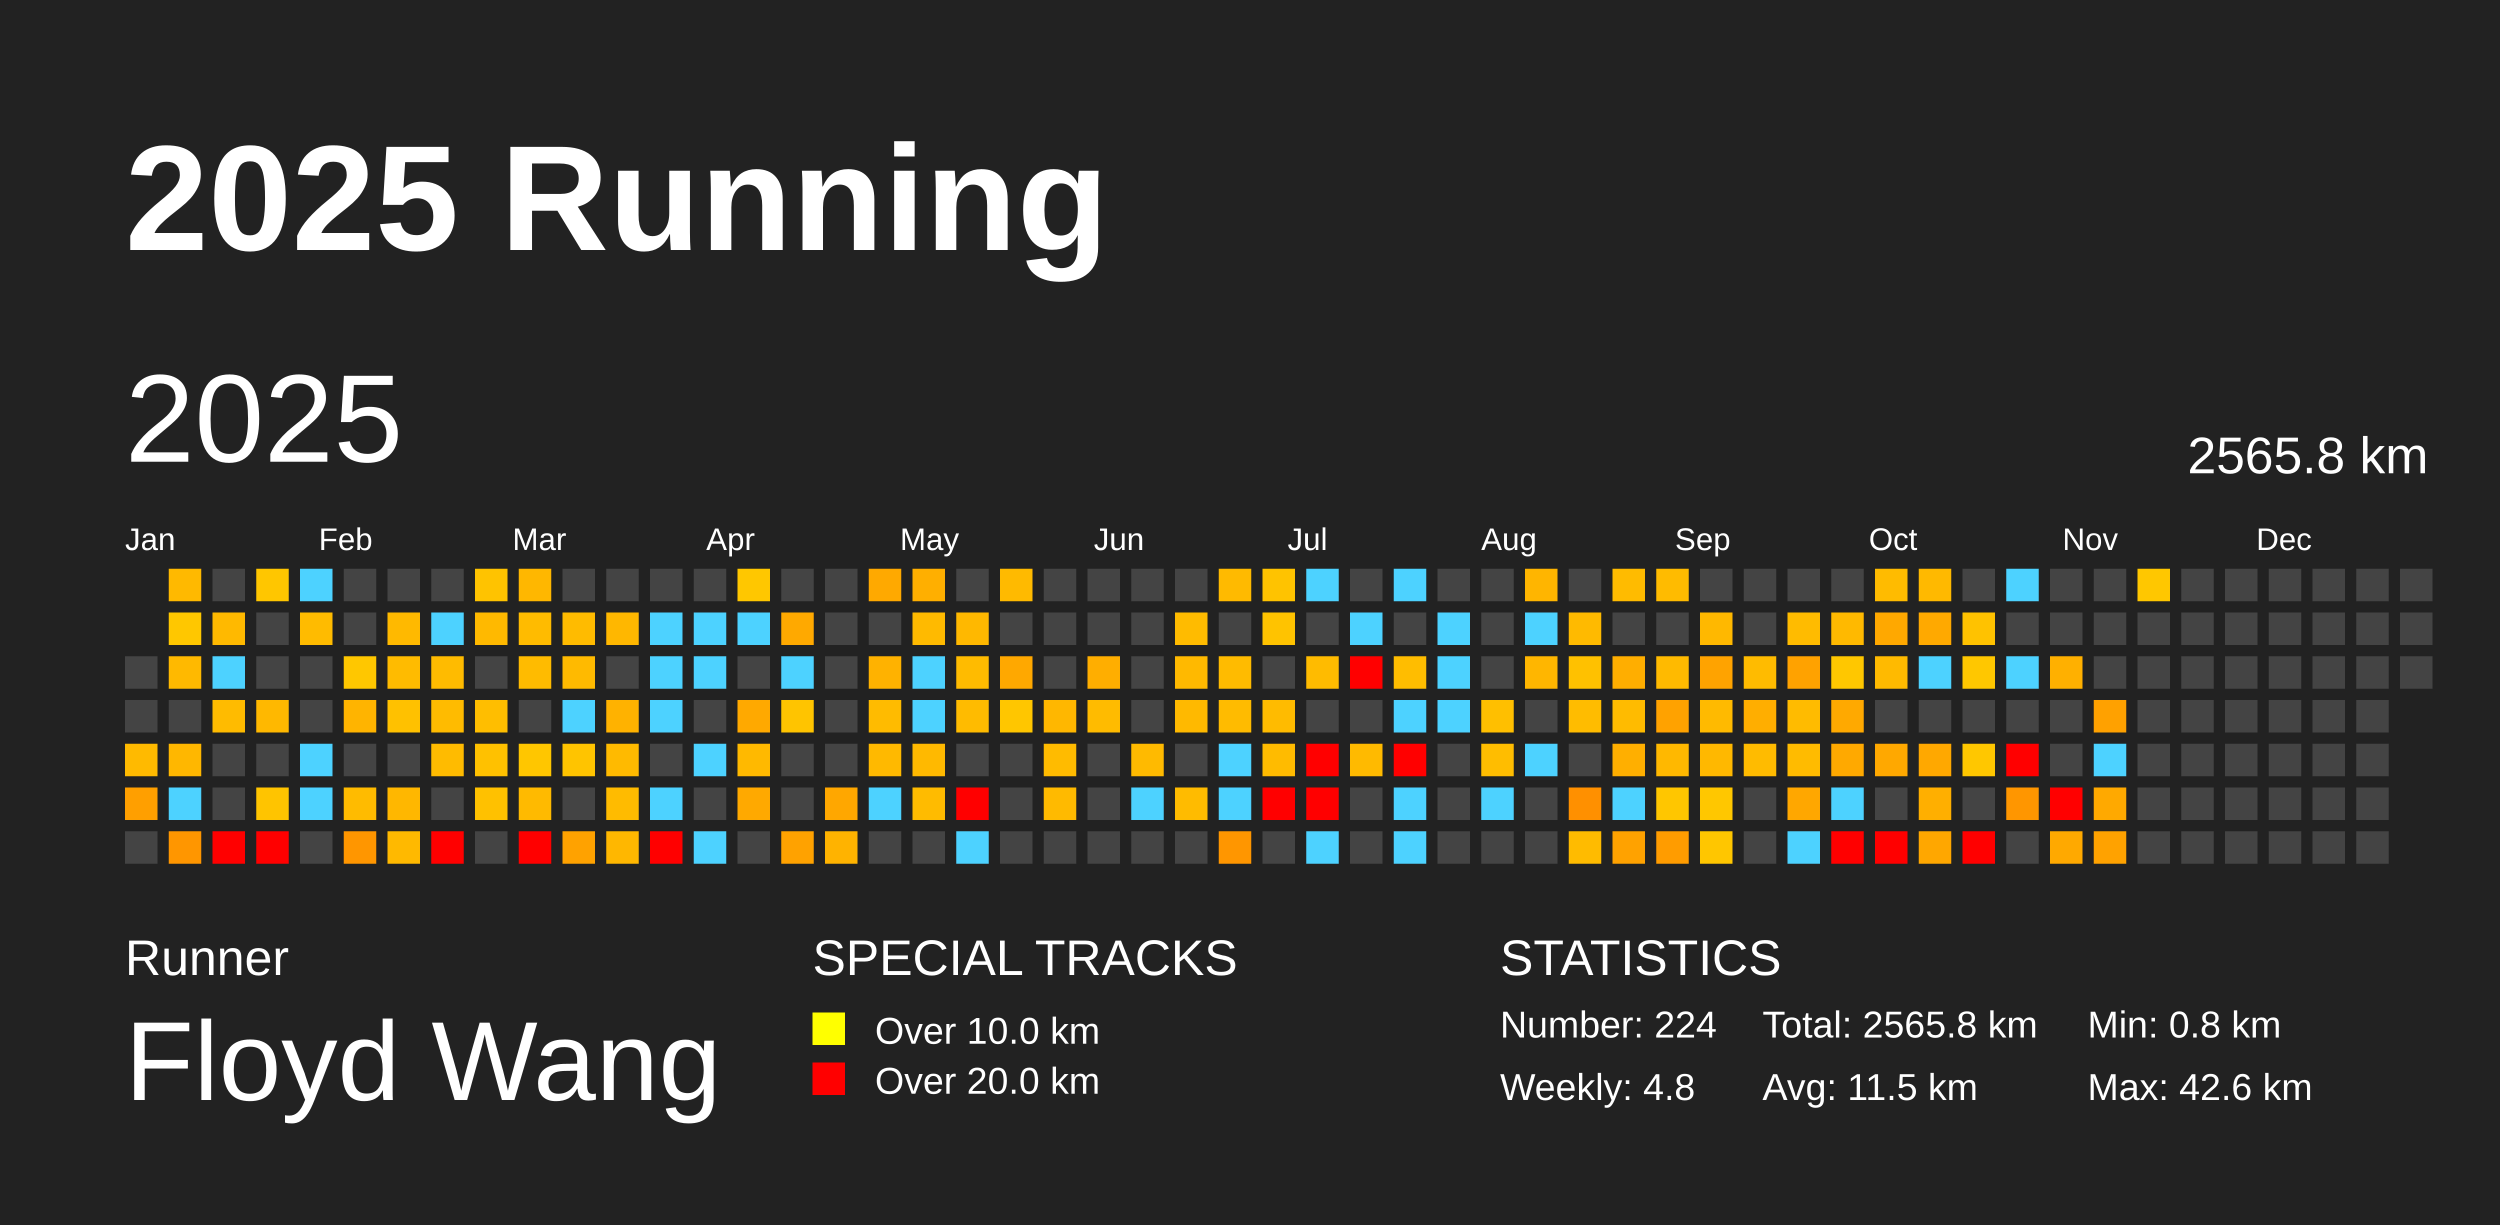
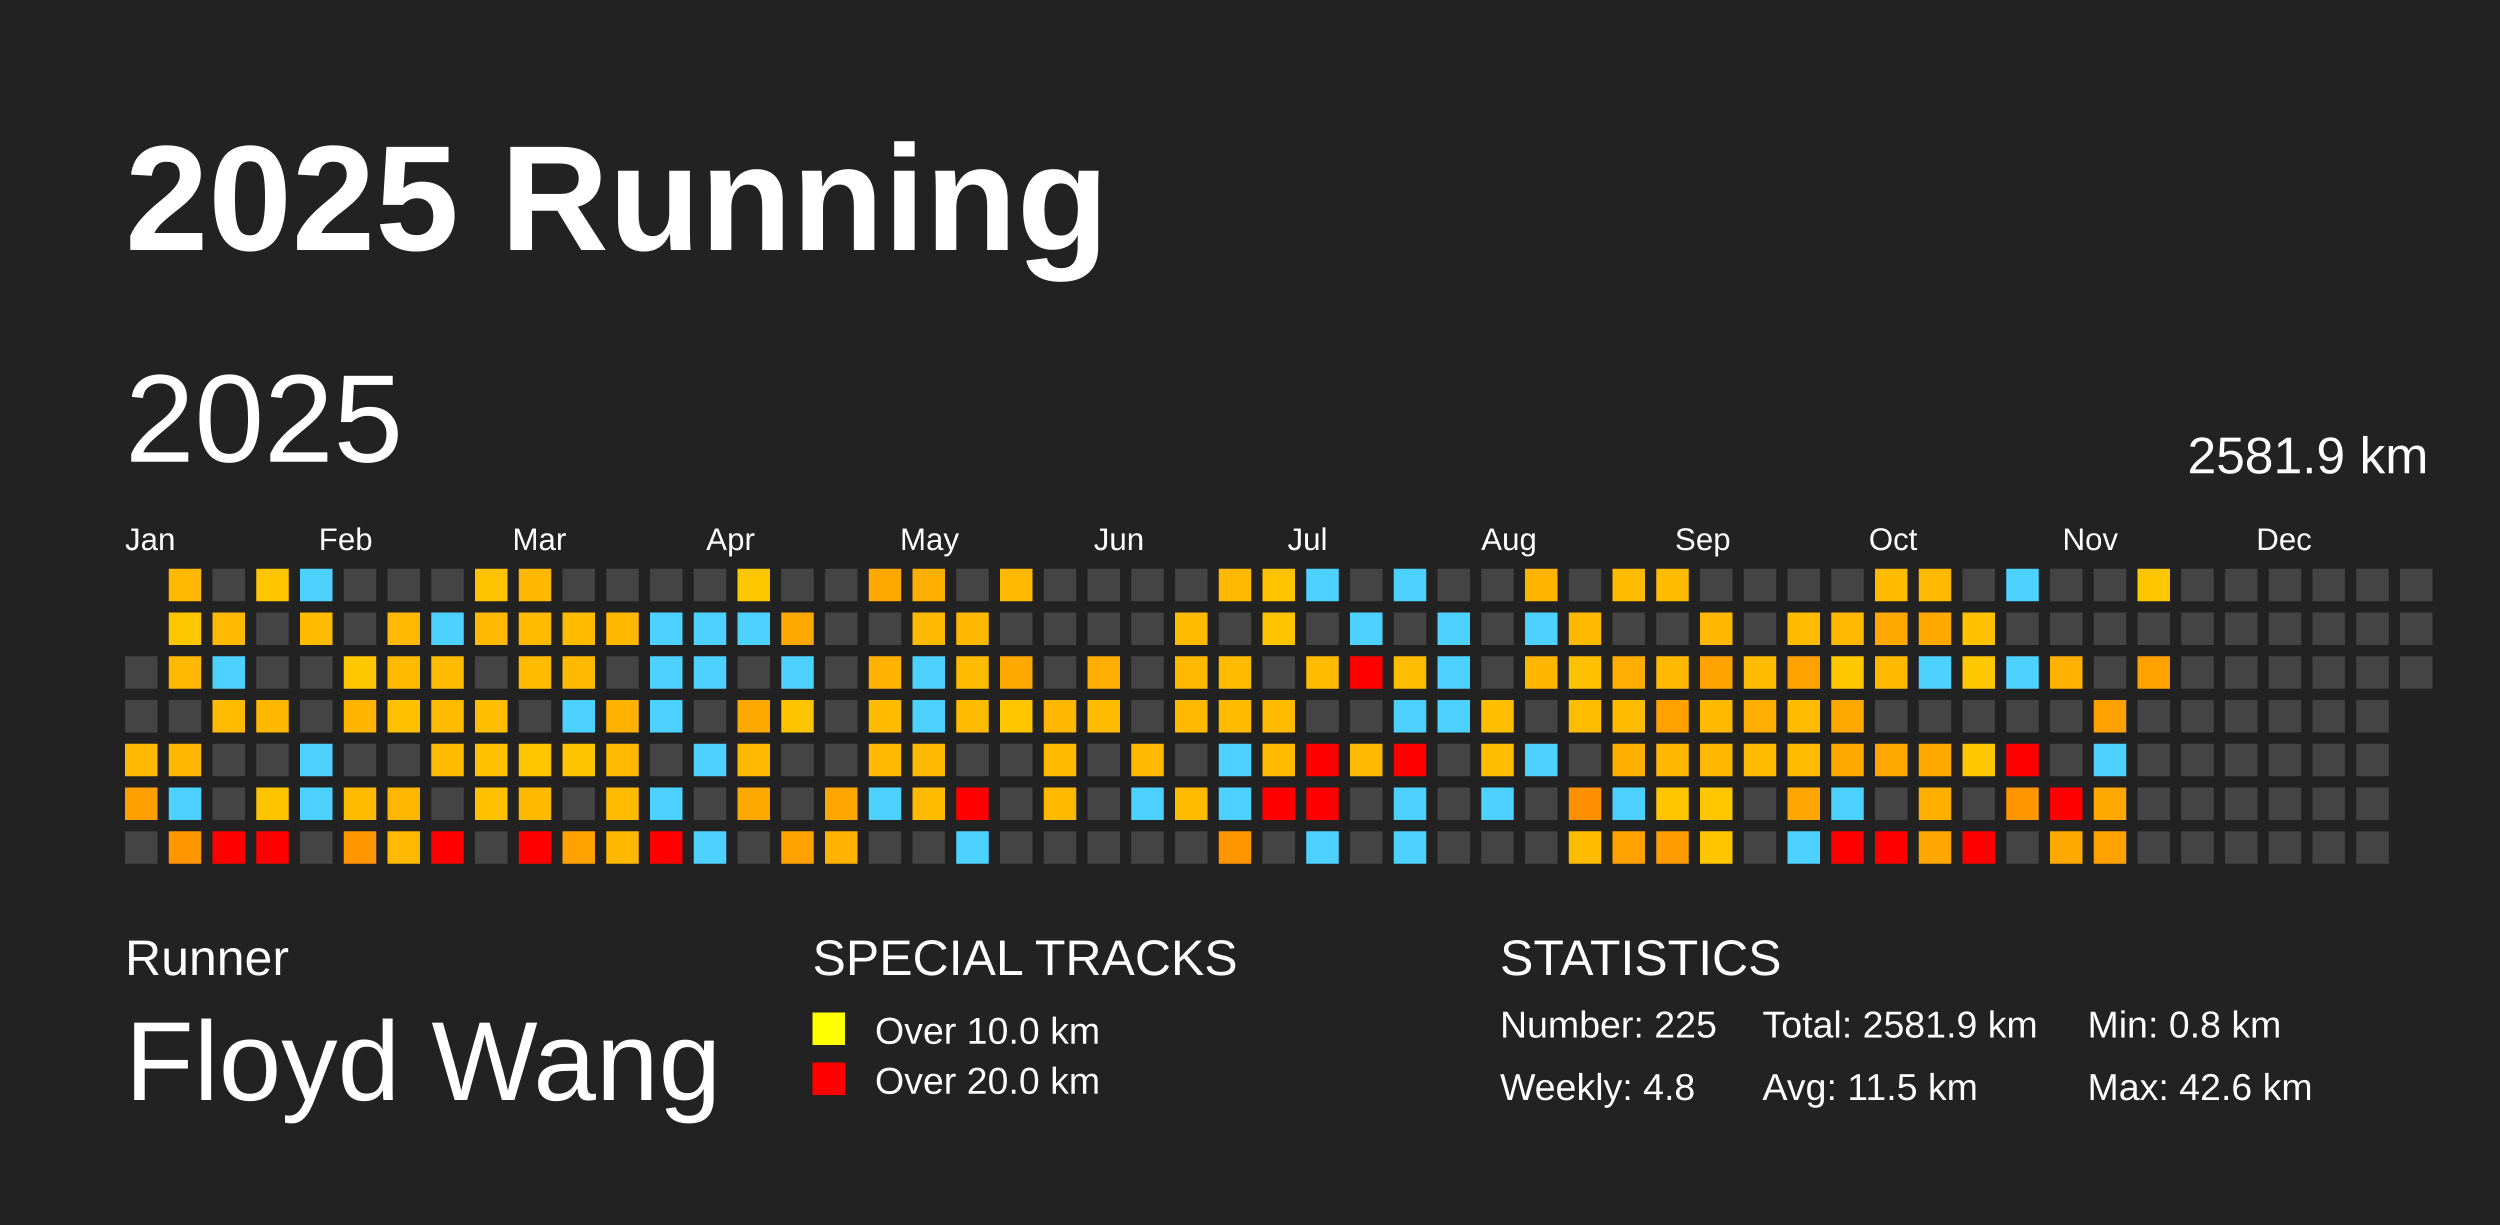
<svg xmlns="http://www.w3.org/2000/svg" baseProfile="full" height="98mm" version="1.1" viewBox="0,0,200,98" width="200mm">
  <defs />
  <rect fill="#222222" height="98" width="200" x="0" y="0" />
  <text fill="#FFFFFF" style="font-size:12px; font-family:Arial; font-weight:bold;" x="10" y="20">2025 Running</text>
  <text fill="#FFFFFF" style="font-size:4px; font-family:Arial" x="10" y="78">Runner</text>
  <text fill="#FFFFFF" style="font-size:9px; font-family:Arial" x="10" y="88">Floyd Wang</text>
  <text fill="#FFFFFF" style="font-size:4px; font-family:Arial" x="65" y="78">SPECIAL TRACKS</text>
  <rect fill="yellow" height="2.6" width="2.6" x="65" y="81" />
  <text fill="#FFFFFF" style="font-size:3px; font-family:Arial" x="70" y="83.5">Over 10.0 km</text>
  <rect fill="red" height="2.6" width="2.6" x="65" y="85" />
  <text fill="#FFFFFF" style="font-size:3px; font-family:Arial" x="70" y="87.5">Over 20.0 km</text>
  <text fill="#FFFFFF" style="font-size:4px; font-family:Arial" x="120" y="78">STATISTICS</text>
-   <text fill="#FFFFFF" style="font-size:3px; font-family:Arial" x="120" y="83">Number: 224</text>
+   <text fill="#FFFFFF" style="font-size:3px; font-family:Arial" x="120" y="83">Number: 225</text>
  <text fill="#FFFFFF" style="font-size:3px; font-family:Arial" x="120" y="88">Weekly: 4.8</text>
-   <text fill="#FFFFFF" style="font-size:3px; font-family:Arial" x="141" y="83">Total: 2565.8 km</text>
+   <text fill="#FFFFFF" style="font-size:3px; font-family:Arial" x="141" y="83">Total: 2581.9 km</text>
  <text fill="#FFFFFF" style="font-size:3px; font-family:Arial" x="141" y="88">Avg: 11.5 km</text>
  <text fill="#FFFFFF" style="font-size:3px; font-family:Arial" x="167" y="83">Min: 0.8 km</text>
  <text fill="#FFFFFF" style="font-size:3px; font-family:Arial" x="167" y="88">Max: 42.6 km</text>
  <text dominant-baseline="hanging" fill="#FFFFFF" style="font-size:10.0px; font-family:Arial;" x="10" y="30">2025</text>
-   <text dominant-baseline="hanging" fill="#FFFFFF" style="font-size:4.125px; font-family:Arial;" x="175" y="35">2565.8 km</text>
+   <text dominant-baseline="hanging" fill="#FFFFFF" style="font-size:4.125px; font-family:Arial;" x="175" y="35">2581.9 km</text>
  <text fill="#FFFFFF" style="font-size:2.5px; font-family:Arial" x="10.0" y="44">Jan</text>
  <text fill="#FFFFFF" style="font-size:2.5px; font-family:Arial" x="25.5" y="44">Feb</text>
  <text fill="#FFFFFF" style="font-size:2.5px; font-family:Arial" x="41.0" y="44">Mar</text>
  <text fill="#FFFFFF" style="font-size:2.5px; font-family:Arial" x="56.5" y="44">Apr</text>
  <text fill="#FFFFFF" style="font-size:2.5px; font-family:Arial" x="72.0" y="44">May</text>
  <text fill="#FFFFFF" style="font-size:2.5px; font-family:Arial" x="87.5" y="44">Jun</text>
  <text fill="#FFFFFF" style="font-size:2.5px; font-family:Arial" x="103.0" y="44">Jul</text>
  <text fill="#FFFFFF" style="font-size:2.5px; font-family:Arial" x="118.5" y="44">Aug</text>
  <text fill="#FFFFFF" style="font-size:2.5px; font-family:Arial" x="134.0" y="44">Sep</text>
  <text fill="#FFFFFF" style="font-size:2.5px; font-family:Arial" x="149.5" y="44">Oct</text>
  <text fill="#FFFFFF" style="font-size:2.5px; font-family:Arial" x="165.0" y="44">Nov</text>
  <text fill="#FFFFFF" style="font-size:2.5px; font-family:Arial" x="180.5" y="44">Dec</text>
  <rect fill="#444444" height="2.6" width="2.6" x="10.0" y="52.5" />
  <rect fill="#444444" height="2.6" width="2.6" x="10.0" y="56.0" />
  <rect fill="#ffba00" height="2.6" width="2.6" x="10.0" y="59.5" />
  <rect fill="#ff9f00" height="2.6" width="2.6" x="10.0" y="63.0" />
  <rect fill="#444444" height="2.6" width="2.6" x="10.0" y="66.5" />
  <rect fill="#ffb900" height="2.6" width="2.6" x="13.5" y="45.5" />
  <rect fill="#ffc700" height="2.6" width="2.6" x="13.5" y="49.0" />
  <rect fill="#ffb900" height="2.6" width="2.6" x="13.5" y="52.5" />
  <rect fill="#444444" height="2.6" width="2.6" x="13.5" y="56.0" />
  <rect fill="#ffb700" height="2.6" width="2.6" x="13.5" y="59.5" />
  <rect fill="#4dd2ff" height="2.6" width="2.6" x="13.5" y="63.0" />
  <rect fill="#ff9600" height="2.6" width="2.6" x="13.5" y="66.5" />
  <rect fill="#444444" height="2.6" width="2.6" x="17.0" y="45.5" />
  <rect fill="#ffb900" height="2.6" width="2.6" x="17.0" y="49.0" />
  <rect fill="#4dd2ff" height="2.6" width="2.6" x="17.0" y="52.5" />
  <rect fill="#ffbb00" height="2.6" width="2.6" x="17.0" y="56.0" />
  <rect fill="#444444" height="2.6" width="2.6" x="17.0" y="59.5" />
  <rect fill="#444444" height="2.6" width="2.6" x="17.0" y="63.0" />
  <rect fill="red" height="2.6" width="2.6" x="17.0" y="66.5" />
  <rect fill="#ffc600" height="2.6" width="2.6" x="20.5" y="45.5" />
  <rect fill="#444444" height="2.6" width="2.6" x="20.5" y="49.0" />
  <rect fill="#444444" height="2.6" width="2.6" x="20.5" y="52.5" />
  <rect fill="#ffb800" height="2.6" width="2.6" x="20.5" y="56.0" />
  <rect fill="#444444" height="2.6" width="2.6" x="20.5" y="59.5" />
  <rect fill="#ffc400" height="2.6" width="2.6" x="20.5" y="63.0" />
  <rect fill="red" height="2.6" width="2.6" x="20.5" y="66.5" />
  <rect fill="#4dd2ff" height="2.6" width="2.6" x="24.0" y="45.5" />
  <rect fill="#ffbb00" height="2.6" width="2.6" x="24.0" y="49.0" />
  <rect fill="#444444" height="2.6" width="2.6" x="24.0" y="52.5" />
  <rect fill="#444444" height="2.6" width="2.6" x="24.0" y="56.0" />
  <rect fill="#4dd2ff" height="2.6" width="2.6" x="24.0" y="59.5" />
  <rect fill="#4dd2ff" height="2.6" width="2.6" x="24.0" y="63.0" />
  <rect fill="#444444" height="2.6" width="2.6" x="24.0" y="66.5" />
  <rect fill="#444444" height="2.6" width="2.6" x="27.5" y="45.5" />
  <rect fill="#444444" height="2.6" width="2.6" x="27.5" y="49.0" />
  <rect fill="#ffc700" height="2.6" width="2.6" x="27.5" y="52.5" />
  <rect fill="#ffb400" height="2.6" width="2.6" x="27.5" y="56.0" />
  <rect fill="#444444" height="2.6" width="2.6" x="27.5" y="59.5" />
  <rect fill="#ffbb00" height="2.6" width="2.6" x="27.5" y="63.0" />
  <rect fill="#ff9600" height="2.6" width="2.6" x="27.5" y="66.5" />
  <rect fill="#444444" height="2.6" width="2.6" x="31.0" y="45.5" />
  <rect fill="#ffb900" height="2.6" width="2.6" x="31.0" y="49.0" />
  <rect fill="#ffbb00" height="2.6" width="2.6" x="31.0" y="52.5" />
  <rect fill="#ffc100" height="2.6" width="2.6" x="31.0" y="56.0" />
  <rect fill="#444444" height="2.6" width="2.6" x="31.0" y="59.5" />
  <rect fill="#ffb700" height="2.6" width="2.6" x="31.0" y="63.0" />
  <rect fill="#ffb900" height="2.6" width="2.6" x="31.0" y="66.5" />
  <rect fill="#444444" height="2.6" width="2.6" x="34.5" y="45.5" />
  <rect fill="#4dd2ff" height="2.6" width="2.6" x="34.5" y="49.0" />
  <rect fill="#ffbb00" height="2.6" width="2.6" x="34.5" y="52.5" />
  <rect fill="#ffbb00" height="2.6" width="2.6" x="34.5" y="56.0" />
  <rect fill="#ffbb00" height="2.6" width="2.6" x="34.5" y="59.5" />
  <rect fill="#444444" height="2.6" width="2.6" x="34.5" y="63.0" />
  <rect fill="red" height="2.6" width="2.6" x="34.5" y="66.5" />
  <rect fill="#ffc300" height="2.6" width="2.6" x="38.0" y="45.5" />
  <rect fill="#ffb900" height="2.6" width="2.6" x="38.0" y="49.0" />
  <rect fill="#444444" height="2.6" width="2.6" x="38.0" y="52.5" />
  <rect fill="#ffbe00" height="2.6" width="2.6" x="38.0" y="56.0" />
  <rect fill="#ffc100" height="2.6" width="2.6" x="38.0" y="59.5" />
  <rect fill="#ffc100" height="2.6" width="2.6" x="38.0" y="63.0" />
  <rect fill="#444444" height="2.6" width="2.6" x="38.0" y="66.5" />
  <rect fill="#ffb700" height="2.6" width="2.6" x="41.5" y="45.5" />
  <rect fill="#ffbb00" height="2.6" width="2.6" x="41.5" y="49.0" />
  <rect fill="#ffbb00" height="2.6" width="2.6" x="41.5" y="52.5" />
  <rect fill="#444444" height="2.6" width="2.6" x="41.5" y="56.0" />
  <rect fill="#ffc600" height="2.6" width="2.6" x="41.5" y="59.5" />
  <rect fill="#ffba00" height="2.6" width="2.6" x="41.5" y="63.0" />
  <rect fill="red" height="2.6" width="2.6" x="41.5" y="66.5" />
  <rect fill="#444444" height="2.6" width="2.6" x="45.0" y="45.5" />
  <rect fill="#ffbb00" height="2.6" width="2.6" x="45.0" y="49.0" />
  <rect fill="#ffba00" height="2.6" width="2.6" x="45.0" y="52.5" />
  <rect fill="#4dd2ff" height="2.6" width="2.6" x="45.0" y="56.0" />
  <rect fill="#ffc400" height="2.6" width="2.6" x="45.0" y="59.5" />
  <rect fill="#444444" height="2.6" width="2.6" x="45.0" y="63.0" />
  <rect fill="#ffa200" height="2.6" width="2.6" x="45.0" y="66.5" />
  <rect fill="#444444" height="2.6" width="2.6" x="48.5" y="45.5" />
  <rect fill="#ffb700" height="2.6" width="2.6" x="48.5" y="49.0" />
  <rect fill="#444444" height="2.6" width="2.6" x="48.5" y="52.5" />
  <rect fill="#ffb200" height="2.6" width="2.6" x="48.5" y="56.0" />
  <rect fill="#ffba00" height="2.6" width="2.6" x="48.5" y="59.5" />
  <rect fill="#ffbb00" height="2.6" width="2.6" x="48.5" y="63.0" />
  <rect fill="#ffb700" height="2.6" width="2.6" x="48.5" y="66.5" />
  <rect fill="#444444" height="2.6" width="2.6" x="52.0" y="45.5" />
  <rect fill="#4dd2ff" height="2.6" width="2.6" x="52.0" y="49.0" />
  <rect fill="#4dd2ff" height="2.6" width="2.6" x="52.0" y="52.5" />
  <rect fill="#4dd2ff" height="2.6" width="2.6" x="52.0" y="56.0" />
  <rect fill="#444444" height="2.6" width="2.6" x="52.0" y="59.5" />
  <rect fill="#4dd2ff" height="2.6" width="2.6" x="52.0" y="63.0" />
  <rect fill="red" height="2.6" width="2.6" x="52.0" y="66.5" />
  <rect fill="#444444" height="2.6" width="2.6" x="55.5" y="45.5" />
  <rect fill="#4dd2ff" height="2.6" width="2.6" x="55.5" y="49.0" />
  <rect fill="#4dd2ff" height="2.6" width="2.6" x="55.5" y="52.5" />
  <rect fill="#444444" height="2.6" width="2.6" x="55.5" y="56.0" />
  <rect fill="#4dd2ff" height="2.6" width="2.6" x="55.5" y="59.5" />
  <rect fill="#444444" height="2.6" width="2.6" x="55.5" y="63.0" />
  <rect fill="#4dd2ff" height="2.6" width="2.6" x="55.5" y="66.5" />
  <rect fill="#ffc700" height="2.6" width="2.6" x="59.0" y="45.5" />
  <rect fill="#4dd2ff" height="2.6" width="2.6" x="59.0" y="49.0" />
  <rect fill="#444444" height="2.6" width="2.6" x="59.0" y="52.5" />
  <rect fill="#ffa900" height="2.6" width="2.6" x="59.0" y="56.0" />
  <rect fill="#ffb900" height="2.6" width="2.6" x="59.0" y="59.5" />
  <rect fill="#ffa900" height="2.6" width="2.6" x="59.0" y="63.0" />
  <rect fill="#444444" height="2.6" width="2.6" x="59.0" y="66.5" />
  <rect fill="#444444" height="2.6" width="2.6" x="62.5" y="45.5" />
  <rect fill="#ffa900" height="2.6" width="2.6" x="62.5" y="49.0" />
  <rect fill="#4dd2ff" height="2.6" width="2.6" x="62.5" y="52.5" />
  <rect fill="#ffc400" height="2.6" width="2.6" x="62.5" y="56.0" />
  <rect fill="#444444" height="2.6" width="2.6" x="62.5" y="59.5" />
  <rect fill="#444444" height="2.6" width="2.6" x="62.5" y="63.0" />
  <rect fill="#ffa200" height="2.6" width="2.6" x="62.5" y="66.5" />
  <rect fill="#444444" height="2.6" width="2.6" x="66.0" y="45.5" />
  <rect fill="#444444" height="2.6" width="2.6" x="66.0" y="49.0" />
  <rect fill="#444444" height="2.6" width="2.6" x="66.0" y="52.5" />
  <rect fill="#444444" height="2.6" width="2.6" x="66.0" y="56.0" />
  <rect fill="#444444" height="2.6" width="2.6" x="66.0" y="59.5" />
  <rect fill="#ffa700" height="2.6" width="2.6" x="66.0" y="63.0" />
  <rect fill="#ffb300" height="2.6" width="2.6" x="66.0" y="66.5" />
  <rect fill="#ffa900" height="2.6" width="2.6" x="69.5" y="45.5" />
  <rect fill="#444444" height="2.6" width="2.6" x="69.5" y="49.0" />
  <rect fill="#ffb200" height="2.6" width="2.6" x="69.5" y="52.5" />
  <rect fill="#ffbb00" height="2.6" width="2.6" x="69.5" y="56.0" />
  <rect fill="#ffb900" height="2.6" width="2.6" x="69.5" y="59.5" />
  <rect fill="#4dd2ff" height="2.6" width="2.6" x="69.5" y="63.0" />
  <rect fill="#444444" height="2.6" width="2.6" x="69.5" y="66.5" />
  <rect fill="#ffaf00" height="2.6" width="2.6" x="73.0" y="45.5" />
  <rect fill="#ffba00" height="2.6" width="2.6" x="73.0" y="49.0" />
  <rect fill="#4dd2ff" height="2.6" width="2.6" x="73.0" y="52.5" />
  <rect fill="#4dd2ff" height="2.6" width="2.6" x="73.0" y="56.0" />
  <rect fill="#ffb900" height="2.6" width="2.6" x="73.0" y="59.5" />
  <rect fill="#ffbb00" height="2.6" width="2.6" x="73.0" y="63.0" />
  <rect fill="#444444" height="2.6" width="2.6" x="73.0" y="66.5" />
  <rect fill="#444444" height="2.6" width="2.6" x="76.5" y="45.5" />
  <rect fill="#ffb800" height="2.6" width="2.6" x="76.5" y="49.0" />
  <rect fill="#ffbb00" height="2.6" width="2.6" x="76.5" y="52.5" />
  <rect fill="#ffbb00" height="2.6" width="2.6" x="76.5" y="56.0" />
  <rect fill="#444444" height="2.6" width="2.6" x="76.5" y="59.5" />
  <rect fill="red" height="2.6" width="2.6" x="76.5" y="63.0" />
  <rect fill="#4dd2ff" height="2.6" width="2.6" x="76.5" y="66.5" />
  <rect fill="#ffba00" height="2.6" width="2.6" x="80.0" y="45.5" />
  <rect fill="#444444" height="2.6" width="2.6" x="80.0" y="49.0" />
  <rect fill="#ffa800" height="2.6" width="2.6" x="80.0" y="52.5" />
  <rect fill="#ffc600" height="2.6" width="2.6" x="80.0" y="56.0" />
  <rect fill="#444444" height="2.6" width="2.6" x="80.0" y="59.5" />
  <rect fill="#444444" height="2.6" width="2.6" x="80.0" y="63.0" />
  <rect fill="#444444" height="2.6" width="2.6" x="80.0" y="66.5" />
  <rect fill="#444444" height="2.6" width="2.6" x="83.5" y="45.5" />
  <rect fill="#444444" height="2.6" width="2.6" x="83.5" y="49.0" />
  <rect fill="#444444" height="2.6" width="2.6" x="83.5" y="52.5" />
  <rect fill="#ffb700" height="2.6" width="2.6" x="83.5" y="56.0" />
  <rect fill="#ffbb00" height="2.6" width="2.6" x="83.5" y="59.5" />
  <rect fill="#ffba00" height="2.6" width="2.6" x="83.5" y="63.0" />
  <rect fill="#444444" height="2.6" width="2.6" x="83.5" y="66.5" />
  <rect fill="#444444" height="2.6" width="2.6" x="87.0" y="45.5" />
  <rect fill="#444444" height="2.6" width="2.6" x="87.0" y="49.0" />
  <rect fill="#ffae00" height="2.6" width="2.6" x="87.0" y="52.5" />
  <rect fill="#ffbb00" height="2.6" width="2.6" x="87.0" y="56.0" />
  <rect fill="#444444" height="2.6" width="2.6" x="87.0" y="59.5" />
  <rect fill="#444444" height="2.6" width="2.6" x="87.0" y="63.0" />
  <rect fill="#444444" height="2.6" width="2.6" x="87.0" y="66.5" />
  <rect fill="#444444" height="2.6" width="2.6" x="90.5" y="45.5" />
  <rect fill="#444444" height="2.6" width="2.6" x="90.5" y="49.0" />
  <rect fill="#444444" height="2.6" width="2.6" x="90.5" y="52.5" />
  <rect fill="#444444" height="2.6" width="2.6" x="90.5" y="56.0" />
  <rect fill="#ffba00" height="2.6" width="2.6" x="90.5" y="59.5" />
  <rect fill="#4dd2ff" height="2.6" width="2.6" x="90.5" y="63.0" />
  <rect fill="#444444" height="2.6" width="2.6" x="90.5" y="66.5" />
  <rect fill="#444444" height="2.6" width="2.6" x="94.0" y="45.5" />
  <rect fill="#ffbb00" height="2.6" width="2.6" x="94.0" y="49.0" />
  <rect fill="#ffb900" height="2.6" width="2.6" x="94.0" y="52.5" />
  <rect fill="#ffb900" height="2.6" width="2.6" x="94.0" y="56.0" />
  <rect fill="#444444" height="2.6" width="2.6" x="94.0" y="59.5" />
  <rect fill="#ffbb00" height="2.6" width="2.6" x="94.0" y="63.0" />
  <rect fill="#444444" height="2.6" width="2.6" x="94.0" y="66.5" />
  <rect fill="#ffba00" height="2.6" width="2.6" x="97.5" y="45.5" />
  <rect fill="#444444" height="2.6" width="2.6" x="97.5" y="49.0" />
  <rect fill="#ffbb00" height="2.6" width="2.6" x="97.5" y="52.5" />
  <rect fill="#ffbb00" height="2.6" width="2.6" x="97.5" y="56.0" />
  <rect fill="#4dd2ff" height="2.6" width="2.6" x="97.5" y="59.5" />
  <rect fill="#4dd2ff" height="2.6" width="2.6" x="97.5" y="63.0" />
  <rect fill="#ff9600" height="2.6" width="2.6" x="97.5" y="66.5" />
  <rect fill="#ffc300" height="2.6" width="2.6" x="101.0" y="45.5" />
  <rect fill="#ffc300" height="2.6" width="2.6" x="101.0" y="49.0" />
  <rect fill="#444444" height="2.6" width="2.6" x="101.0" y="52.5" />
  <rect fill="#ffbb00" height="2.6" width="2.6" x="101.0" y="56.0" />
  <rect fill="#ffbb00" height="2.6" width="2.6" x="101.0" y="59.5" />
  <rect fill="red" height="2.6" width="2.6" x="101.0" y="63.0" />
  <rect fill="#444444" height="2.6" width="2.6" x="101.0" y="66.5" />
  <rect fill="#4dd2ff" height="2.6" width="2.6" x="104.5" y="45.5" />
  <rect fill="#444444" height="2.6" width="2.6" x="104.5" y="49.0" />
  <rect fill="#ffbb00" height="2.6" width="2.6" x="104.5" y="52.5" />
  <rect fill="#444444" height="2.6" width="2.6" x="104.5" y="56.0" />
  <rect fill="red" height="2.6" width="2.6" x="104.5" y="59.5" />
  <rect fill="red" height="2.6" width="2.6" x="104.5" y="63.0" />
  <rect fill="#4dd2ff" height="2.6" width="2.6" x="104.5" y="66.5" />
  <rect fill="#444444" height="2.6" width="2.6" x="108.0" y="45.5" />
  <rect fill="#4dd2ff" height="2.6" width="2.6" x="108.0" y="49.0" />
  <rect fill="red" height="2.6" width="2.6" x="108.0" y="52.5" />
  <rect fill="#444444" height="2.6" width="2.6" x="108.0" y="56.0" />
  <rect fill="#ffba00" height="2.6" width="2.6" x="108.0" y="59.5" />
  <rect fill="#444444" height="2.6" width="2.6" x="108.0" y="63.0" />
  <rect fill="#444444" height="2.6" width="2.6" x="108.0" y="66.5" />
  <rect fill="#4dd2ff" height="2.6" width="2.6" x="111.5" y="45.5" />
  <rect fill="#444444" height="2.6" width="2.6" x="111.5" y="49.0" />
  <rect fill="#ffbd00" height="2.6" width="2.6" x="111.5" y="52.5" />
  <rect fill="#4dd2ff" height="2.6" width="2.6" x="111.5" y="56.0" />
  <rect fill="red" height="2.6" width="2.6" x="111.5" y="59.5" />
  <rect fill="#4dd2ff" height="2.6" width="2.6" x="111.5" y="63.0" />
  <rect fill="#4dd2ff" height="2.6" width="2.6" x="111.5" y="66.5" />
  <rect fill="#444444" height="2.6" width="2.6" x="115.0" y="45.5" />
  <rect fill="#4dd2ff" height="2.6" width="2.6" x="115.0" y="49.0" />
  <rect fill="#4dd2ff" height="2.6" width="2.6" x="115.0" y="52.5" />
  <rect fill="#4dd2ff" height="2.6" width="2.6" x="115.0" y="56.0" />
  <rect fill="#444444" height="2.6" width="2.6" x="115.0" y="59.5" />
  <rect fill="#444444" height="2.6" width="2.6" x="115.0" y="63.0" />
  <rect fill="#444444" height="2.6" width="2.6" x="115.0" y="66.5" />
  <rect fill="#444444" height="2.6" width="2.6" x="118.5" y="45.5" />
  <rect fill="#444444" height="2.6" width="2.6" x="118.5" y="49.0" />
  <rect fill="#444444" height="2.6" width="2.6" x="118.5" y="52.5" />
  <rect fill="#ffbf00" height="2.6" width="2.6" x="118.5" y="56.0" />
  <rect fill="#ffbd00" height="2.6" width="2.6" x="118.5" y="59.5" />
  <rect fill="#4dd2ff" height="2.6" width="2.6" x="118.5" y="63.0" />
  <rect fill="#444444" height="2.6" width="2.6" x="118.5" y="66.5" />
  <rect fill="#ffb500" height="2.6" width="2.6" x="122.0" y="45.5" />
  <rect fill="#4dd2ff" height="2.6" width="2.6" x="122.0" y="49.0" />
  <rect fill="#ffb600" height="2.6" width="2.6" x="122.0" y="52.5" />
  <rect fill="#444444" height="2.6" width="2.6" x="122.0" y="56.0" />
  <rect fill="#4dd2ff" height="2.6" width="2.6" x="122.0" y="59.5" />
  <rect fill="#444444" height="2.6" width="2.6" x="122.0" y="63.0" />
  <rect fill="#444444" height="2.6" width="2.6" x="122.0" y="66.5" />
  <rect fill="#444444" height="2.6" width="2.6" x="125.5" y="45.5" />
  <rect fill="#ffba00" height="2.6" width="2.6" x="125.5" y="49.0" />
  <rect fill="#ffc100" height="2.6" width="2.6" x="125.5" y="52.5" />
  <rect fill="#ffbc00" height="2.6" width="2.6" x="125.5" y="56.0" />
  <rect fill="#444444" height="2.6" width="2.6" x="125.5" y="59.5" />
  <rect fill="#ff9000" height="2.6" width="2.6" x="125.5" y="63.0" />
  <rect fill="#ffbb00" height="2.6" width="2.6" x="125.5" y="66.5" />
  <rect fill="#ffbb00" height="2.6" width="2.6" x="129.0" y="45.5" />
  <rect fill="#444444" height="2.6" width="2.6" x="129.0" y="49.0" />
  <rect fill="#ffae00" height="2.6" width="2.6" x="129.0" y="52.5" />
  <rect fill="#ffbb00" height="2.6" width="2.6" x="129.0" y="56.0" />
  <rect fill="#ffaf00" height="2.6" width="2.6" x="129.0" y="59.5" />
  <rect fill="#4dd2ff" height="2.6" width="2.6" x="129.0" y="63.0" />
  <rect fill="#ffa200" height="2.6" width="2.6" x="129.0" y="66.5" />
  <rect fill="#ffbb00" height="2.6" width="2.6" x="132.5" y="45.5" />
  <rect fill="#444444" height="2.6" width="2.6" x="132.5" y="49.0" />
  <rect fill="#ffba00" height="2.6" width="2.6" x="132.5" y="52.5" />
  <rect fill="#ffa200" height="2.6" width="2.6" x="132.5" y="56.0" />
  <rect fill="#ffb800" height="2.6" width="2.6" x="132.5" y="59.5" />
  <rect fill="#ffc600" height="2.6" width="2.6" x="132.5" y="63.0" />
  <rect fill="#ff9c00" height="2.6" width="2.6" x="132.5" y="66.5" />
  <rect fill="#444444" height="2.6" width="2.6" x="136.0" y="45.5" />
  <rect fill="#ffb800" height="2.6" width="2.6" x="136.0" y="49.0" />
  <rect fill="#ffa300" height="2.6" width="2.6" x="136.0" y="52.5" />
  <rect fill="#ffba00" height="2.6" width="2.6" x="136.0" y="56.0" />
  <rect fill="#ffb800" height="2.6" width="2.6" x="136.0" y="59.5" />
  <rect fill="#ffc700" height="2.6" width="2.6" x="136.0" y="63.0" />
  <rect fill="#ffc600" height="2.6" width="2.6" x="136.0" y="66.5" />
  <rect fill="#444444" height="2.6" width="2.6" x="139.5" y="45.5" />
  <rect fill="#444444" height="2.6" width="2.6" x="139.5" y="49.0" />
  <rect fill="#ffbb00" height="2.6" width="2.6" x="139.5" y="52.5" />
  <rect fill="#ffae00" height="2.6" width="2.6" x="139.5" y="56.0" />
  <rect fill="#ffbb00" height="2.6" width="2.6" x="139.5" y="59.5" />
  <rect fill="#444444" height="2.6" width="2.6" x="139.5" y="63.0" />
  <rect fill="#444444" height="2.6" width="2.6" x="139.5" y="66.5" />
  <rect fill="#444444" height="2.6" width="2.6" x="143.0" y="45.5" />
  <rect fill="#ffbb00" height="2.6" width="2.6" x="143.0" y="49.0" />
  <rect fill="#ffa200" height="2.6" width="2.6" x="143.0" y="52.5" />
  <rect fill="#ffbb00" height="2.6" width="2.6" x="143.0" y="56.0" />
  <rect fill="#ffbb00" height="2.6" width="2.6" x="143.0" y="59.5" />
  <rect fill="#ffa700" height="2.6" width="2.6" x="143.0" y="63.0" />
  <rect fill="#4dd2ff" height="2.6" width="2.6" x="143.0" y="66.5" />
  <rect fill="#444444" height="2.6" width="2.6" x="146.5" y="45.5" />
  <rect fill="#ffb900" height="2.6" width="2.6" x="146.5" y="49.0" />
  <rect fill="#ffc700" height="2.6" width="2.6" x="146.5" y="52.5" />
  <rect fill="#ffa900" height="2.6" width="2.6" x="146.5" y="56.0" />
  <rect fill="#ffa900" height="2.6" width="2.6" x="146.5" y="59.5" />
  <rect fill="#4dd2ff" height="2.6" width="2.6" x="146.5" y="63.0" />
  <rect fill="red" height="2.6" width="2.6" x="146.5" y="66.5" />
  <rect fill="#ffbb00" height="2.6" width="2.6" x="150.0" y="45.5" />
  <rect fill="#ffa800" height="2.6" width="2.6" x="150.0" y="49.0" />
  <rect fill="#ffba00" height="2.6" width="2.6" x="150.0" y="52.5" />
  <rect fill="#444444" height="2.6" width="2.6" x="150.0" y="56.0" />
  <rect fill="#ffa800" height="2.6" width="2.6" x="150.0" y="59.5" />
  <rect fill="#444444" height="2.6" width="2.6" x="150.0" y="63.0" />
  <rect fill="red" height="2.6" width="2.6" x="150.0" y="66.5" />
  <rect fill="#ffb900" height="2.6" width="2.6" x="153.5" y="45.5" />
  <rect fill="#ffa900" height="2.6" width="2.6" x="153.5" y="49.0" />
  <rect fill="#4dd2ff" height="2.6" width="2.6" x="153.5" y="52.5" />
  <rect fill="#444444" height="2.6" width="2.6" x="153.5" y="56.0" />
  <rect fill="#ffa800" height="2.6" width="2.6" x="153.5" y="59.5" />
  <rect fill="#ffaf00" height="2.6" width="2.6" x="153.5" y="63.0" />
  <rect fill="#ffa700" height="2.6" width="2.6" x="153.5" y="66.5" />
  <rect fill="#444444" height="2.6" width="2.6" x="157.0" y="45.5" />
  <rect fill="#ffc200" height="2.6" width="2.6" x="157.0" y="49.0" />
  <rect fill="#ffc700" height="2.6" width="2.6" x="157.0" y="52.5" />
  <rect fill="#444444" height="2.6" width="2.6" x="157.0" y="56.0" />
  <rect fill="#ffc700" height="2.6" width="2.6" x="157.0" y="59.5" />
  <rect fill="#444444" height="2.6" width="2.6" x="157.0" y="63.0" />
  <rect fill="red" height="2.6" width="2.6" x="157.0" y="66.5" />
  <rect fill="#4dd2ff" height="2.6" width="2.6" x="160.5" y="45.5" />
  <rect fill="#444444" height="2.6" width="2.6" x="160.5" y="49.0" />
  <rect fill="#4dd2ff" height="2.6" width="2.6" x="160.5" y="52.5" />
  <rect fill="#444444" height="2.6" width="2.6" x="160.5" y="56.0" />
  <rect fill="red" height="2.6" width="2.6" x="160.5" y="59.5" />
  <rect fill="#ff9600" height="2.6" width="2.6" x="160.5" y="63.0" />
  <rect fill="#444444" height="2.6" width="2.6" x="160.5" y="66.5" />
  <rect fill="#444444" height="2.6" width="2.6" x="164.0" y="45.5" />
  <rect fill="#444444" height="2.6" width="2.6" x="164.0" y="49.0" />
  <rect fill="#ffb000" height="2.6" width="2.6" x="164.0" y="52.5" />
  <rect fill="#444444" height="2.6" width="2.6" x="164.0" y="56.0" />
  <rect fill="#444444" height="2.6" width="2.6" x="164.0" y="59.5" />
  <rect fill="red" height="2.6" width="2.6" x="164.0" y="63.0" />
  <rect fill="#ffa900" height="2.6" width="2.6" x="164.0" y="66.5" />
  <rect fill="#444444" height="2.6" width="2.6" x="167.5" y="45.5" />
  <rect fill="#444444" height="2.6" width="2.6" x="167.5" y="49.0" />
  <rect fill="#444444" height="2.6" width="2.6" x="167.5" y="52.5" />
  <rect fill="#ffa100" height="2.6" width="2.6" x="167.5" y="56.0" />
  <rect fill="#4dd2ff" height="2.6" width="2.6" x="167.5" y="59.5" />
  <rect fill="#ffa900" height="2.6" width="2.6" x="167.5" y="63.0" />
  <rect fill="#ffa200" height="2.6" width="2.6" x="167.5" y="66.5" />
  <rect fill="#ffc700" height="2.6" width="2.6" x="171.0" y="45.5" />
  <rect fill="#444444" height="2.6" width="2.6" x="171.0" y="49.0" />
-   <rect fill="#444444" height="2.6" width="2.6" x="171.0" y="52.5" />
+   <rect fill="#ffa200" height="2.6" width="2.6" x="171.0" y="52.5" />
  <rect fill="#444444" height="2.6" width="2.6" x="171.0" y="56.0" />
  <rect fill="#444444" height="2.6" width="2.6" x="171.0" y="59.5" />
  <rect fill="#444444" height="2.6" width="2.6" x="171.0" y="63.0" />
  <rect fill="#444444" height="2.6" width="2.6" x="171.0" y="66.5" />
  <rect fill="#444444" height="2.6" width="2.6" x="174.5" y="45.5" />
  <rect fill="#444444" height="2.6" width="2.6" x="174.5" y="49.0" />
  <rect fill="#444444" height="2.6" width="2.6" x="174.5" y="52.5" />
  <rect fill="#444444" height="2.6" width="2.6" x="174.5" y="56.0" />
  <rect fill="#444444" height="2.6" width="2.6" x="174.5" y="59.5" />
  <rect fill="#444444" height="2.6" width="2.6" x="174.5" y="63.0" />
  <rect fill="#444444" height="2.6" width="2.6" x="174.5" y="66.5" />
  <rect fill="#444444" height="2.6" width="2.6" x="178.0" y="45.5" />
  <rect fill="#444444" height="2.6" width="2.6" x="178.0" y="49.0" />
  <rect fill="#444444" height="2.6" width="2.6" x="178.0" y="52.5" />
  <rect fill="#444444" height="2.6" width="2.6" x="178.0" y="56.0" />
  <rect fill="#444444" height="2.6" width="2.6" x="178.0" y="59.5" />
  <rect fill="#444444" height="2.6" width="2.6" x="178.0" y="63.0" />
  <rect fill="#444444" height="2.6" width="2.6" x="178.0" y="66.5" />
  <rect fill="#444444" height="2.6" width="2.6" x="181.5" y="45.5" />
  <rect fill="#444444" height="2.6" width="2.6" x="181.5" y="49.0" />
  <rect fill="#444444" height="2.6" width="2.6" x="181.5" y="52.5" />
  <rect fill="#444444" height="2.6" width="2.6" x="181.5" y="56.0" />
  <rect fill="#444444" height="2.6" width="2.6" x="181.5" y="59.5" />
  <rect fill="#444444" height="2.6" width="2.6" x="181.5" y="63.0" />
  <rect fill="#444444" height="2.6" width="2.6" x="181.5" y="66.5" />
  <rect fill="#444444" height="2.6" width="2.6" x="185.0" y="45.5" />
  <rect fill="#444444" height="2.6" width="2.6" x="185.0" y="49.0" />
  <rect fill="#444444" height="2.6" width="2.6" x="185.0" y="52.5" />
  <rect fill="#444444" height="2.6" width="2.6" x="185.0" y="56.0" />
  <rect fill="#444444" height="2.6" width="2.6" x="185.0" y="59.5" />
  <rect fill="#444444" height="2.6" width="2.6" x="185.0" y="63.0" />
  <rect fill="#444444" height="2.6" width="2.6" x="185.0" y="66.5" />
  <rect fill="#444444" height="2.6" width="2.6" x="188.5" y="45.5" />
  <rect fill="#444444" height="2.6" width="2.6" x="188.5" y="49.0" />
  <rect fill="#444444" height="2.6" width="2.6" x="188.5" y="52.5" />
  <rect fill="#444444" height="2.6" width="2.6" x="188.5" y="56.0" />
  <rect fill="#444444" height="2.6" width="2.6" x="188.5" y="59.5" />
  <rect fill="#444444" height="2.6" width="2.6" x="188.5" y="63.0" />
  <rect fill="#444444" height="2.6" width="2.6" x="188.5" y="66.5" />
  <rect fill="#444444" height="2.6" width="2.6" x="192.0" y="45.5" />
  <rect fill="#444444" height="2.6" width="2.6" x="192.0" y="49.0" />
  <rect fill="#444444" height="2.6" width="2.6" x="192.0" y="52.5" />
</svg>
